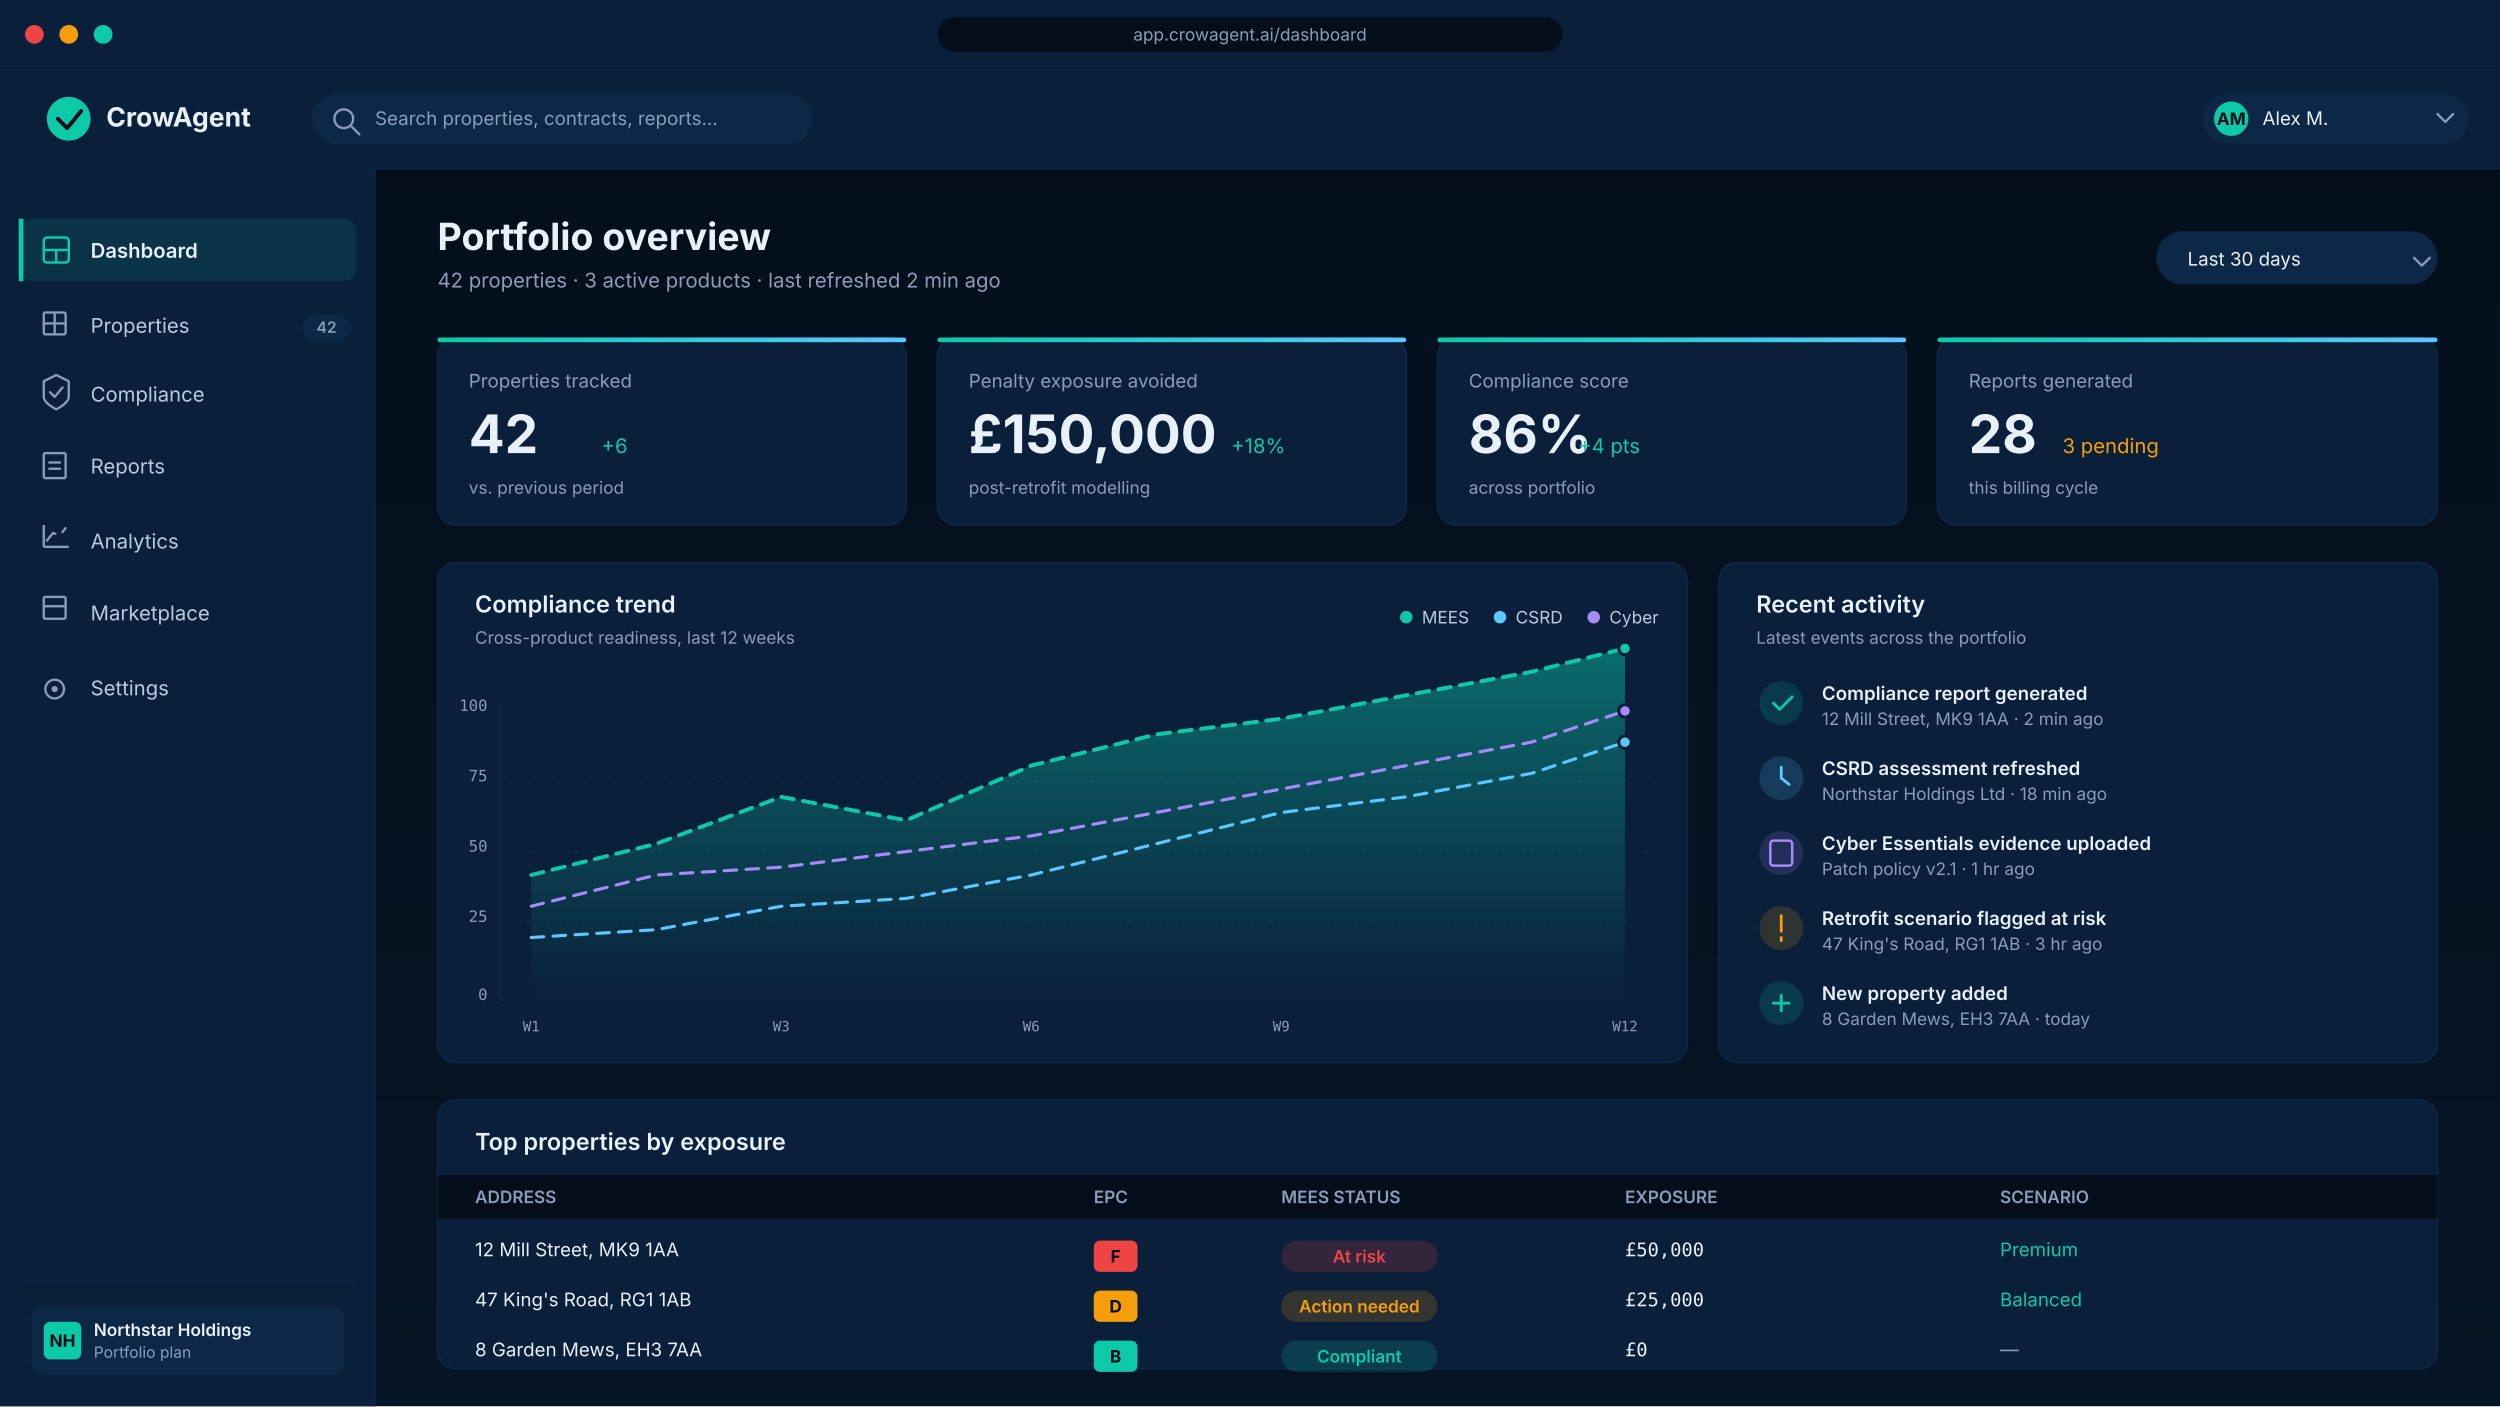
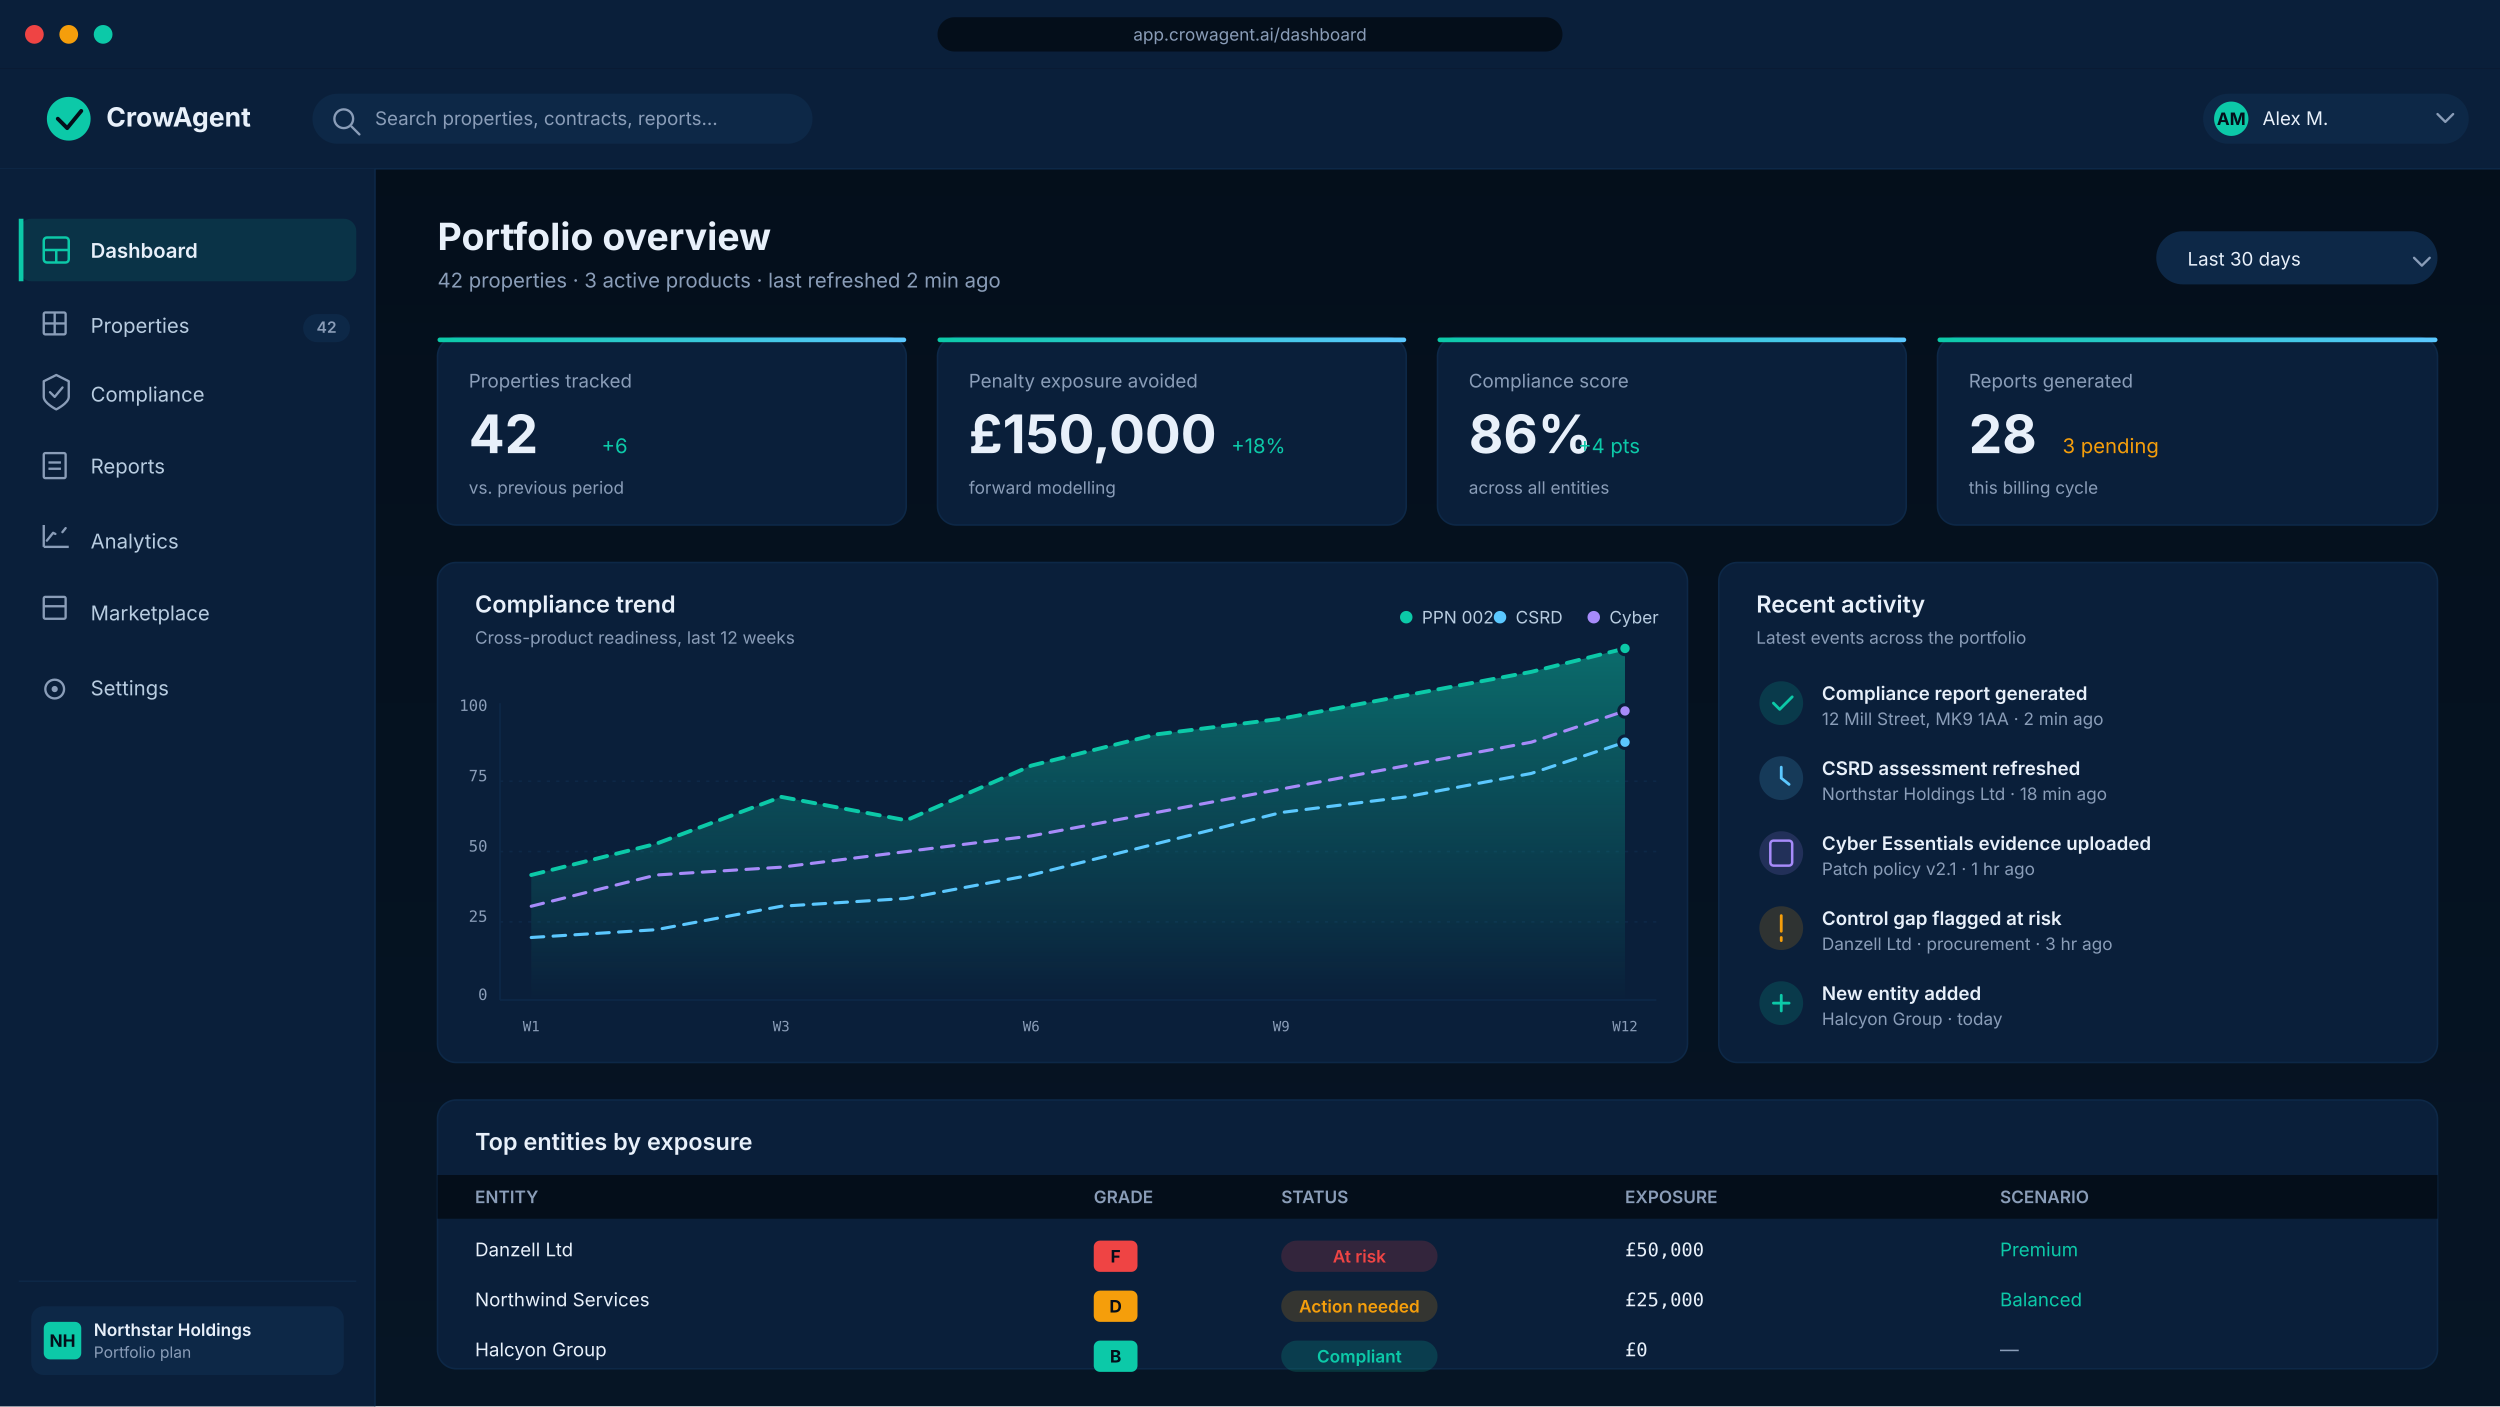
<svg xmlns="http://www.w3.org/2000/svg" viewBox="0 0 1600 900" role="img" aria-label="CrowAgent dashboard mockup with sidebar navigation, four KPI cards, line chart, and recent-activity table">
  <defs>
    <linearGradient id="bgGrad" x1="0" y1="0" x2="0" y2="1">
      <stop offset="0" stop-color="#040E1A" />
      <stop offset="1" stop-color="#061525" />
    </linearGradient>
    <linearGradient id="chartArea" x1="0" y1="0" x2="0" y2="1">
      <stop offset="0" stop-color="#0CC9A8" stop-opacity="0.45" />
      <stop offset="1" stop-color="#0CC9A8" stop-opacity="0" />
    </linearGradient>
    <linearGradient id="kpiAccent" x1="0" y1="0" x2="1" y2="0">
      <stop offset="0" stop-color="#0CC9A8" />
      <stop offset="1" stop-color="#5BC8FF" />
    </linearGradient>
  </defs>
  <style>
    .f { font-family: 'Plus Jakarta Sans', 'Inter', system-ui, sans-serif; }
    .b { font-family: 'Inter', system-ui, sans-serif; }
    .m { font-family: 'JetBrains Mono', ui-monospace, monospace; }
    @keyframes sf23ax-soft{0%,100%{opacity:1}50%{opacity:.78}}
    @keyframes sf23ax-blink{0%,100%{opacity:1}50%{opacity:.4}}
    @keyframes sf23ax-march{from{stroke-dashoffset:0}to{stroke-dashoffset:-32}}
    @keyframes sf23ax-breathe{0%,100%{opacity:1}50%{opacity:.88}}
    rect[fill="#0CC9A8"]:not([fill-opacity]){animation:sf23ax-soft 3.8s ease-in-out infinite}
    rect[fill="#F59E0B"]:not([fill-opacity]){animation:sf23ax-soft 2.6s ease-in-out infinite}
    rect[fill="#EF4444"]:not([fill-opacity]){animation:sf23ax-blink 2s ease-in-out infinite}
    rect[fill="#5BC8FF"]:not([fill-opacity]){animation:sf23ax-soft 4.4s ease-in-out infinite}
    circle[fill="#0CC9A8"]{animation:sf23ax-soft 3.8s ease-in-out infinite}
    circle[fill="#F59E0B"]{animation:sf23ax-soft 2.6s ease-in-out infinite}
    circle[fill="#EF4444"]{animation:sf23ax-blink 2s ease-in-out infinite}
    circle[fill="#5BC8FF"]{animation:sf23ax-soft 4.4s ease-in-out infinite}
    circle[fill="#A78BFA"]{animation:sf23ax-breathe 5s ease-in-out infinite}
    polyline{stroke-dasharray:8 6;animation:sf23ax-march 2.4s linear infinite}
    text[font-size="20"],text[font-size="22"],text[font-size="24"],text[font-size="26"],text[font-size="28"],text[font-size="32"],text[font-size="34"],text[font-size="56"],text[font-size="92"]{animation:sf23ax-breathe 5.4s ease-in-out infinite}
    @media (prefers-reduced-motion:reduce){*{animation:none!important}}
  </style>
  <rect width="1600" height="900" fill="url(#bgGrad)" />
  <rect x="0" y="0" width="1600" height="44" fill="#0A1F3A" />
  <circle cx="22" cy="22" r="6" fill="#EF4444" />
  <circle cx="44" cy="22" r="6" fill="#F59E0B" />
  <circle cx="66" cy="22" r="6" fill="#0CC9A8" />
  <rect x="600" y="11" width="400" height="22" rx="11" fill="#040E1A" />
  <text x="800" y="26" text-anchor="middle" class="b" font-size="11" fill="#8A9DB8">app.crowagent.ai/dashboard</text>
  <rect x="0" y="44" width="1600" height="64" fill="#0A1F3A" />
  <line x1="0" y1="108" x2="1600" y2="108" stroke="#0D2847" stroke-width="1" />
  <circle cx="44" cy="76" r="14" fill="#0CC9A8" />
  <path d="M37 76 L43 82 L52 71" stroke="#040E1A" stroke-width="2.5" fill="none" stroke-linecap="round" stroke-linejoin="round" />
  <text x="68" y="81" class="f" font-size="17" font-weight="700" fill="#E8F0FA">CrowAgent</text>
  <rect x="200" y="60" width="320" height="32" rx="16" fill="#0D2847" />
  <circle cx="220" cy="76" r="6" fill="none" stroke="#8A9DB8" stroke-width="1.5" />
  <line x1="225" y1="81" x2="230" y2="86" stroke="#8A9DB8" stroke-width="1.5" stroke-linecap="round" />
  <text x="240" y="80" class="b" font-size="12" fill="#8A9DB8">Search properties, contracts, reports…</text>
  <rect x="1410" y="60" width="170" height="32" rx="16" fill="#0D2847" />
  <circle cx="1428" cy="76" r="11" fill="#0CC9A8" />
  <text x="1428" y="80" text-anchor="middle" class="f" font-size="11" font-weight="700" fill="#040E1A">AM</text>
  <text x="1448" y="80" class="b" font-size="12" fill="#E8F0FA">Alex M.</text>
  <text x="1448" y="80" class="b" font-size="12" fill="#E8F0FA" />
  <path d="M1560 73 L1565 78 L1570 73" stroke="#8A9DB8" stroke-width="1.5" fill="none" stroke-linecap="round" stroke-linejoin="round" />
  <rect x="0" y="108" width="240" height="792" fill="#0A1F3A" />
  <line x1="240" y1="108" x2="240" y2="900" stroke="#0D2847" stroke-width="1" />
  <rect x="12" y="140" width="216" height="40" rx="8" fill="#0CC9A8" fill-opacity="0.12" />
  <rect x="12" y="140" width="3" height="40" fill="#0CC9A8" />
  <rect x="28" y="152" width="16" height="16" rx="2" fill="none" stroke="#0CC9A8" stroke-width="1.6" />
  <line x1="28" y1="160" x2="44" y2="160" stroke="#0CC9A8" stroke-width="1.6" />
  <line x1="36" y1="168" x2="36" y2="160" stroke="#0CC9A8" stroke-width="1.6" />
  <text x="58" y="165" class="b" font-size="13" font-weight="600" fill="#E8F0FA">Dashboard</text>
  <rect x="28" y="200" width="14" height="14" rx="1" fill="none" stroke="#8A9DB8" stroke-width="1.5" />
  <line x1="35" y1="200" x2="35" y2="214" stroke="#8A9DB8" stroke-width="1.5" />
  <line x1="28" y1="207" x2="42" y2="207" stroke="#8A9DB8" stroke-width="1.5" />
  <text x="58" y="213" class="b" font-size="13" fill="#B8CCE0">Properties</text>
  <rect x="194" y="201" width="30" height="18" rx="9" fill="#0D2847" />
  <text x="209" y="213" text-anchor="middle" class="b" font-size="10" font-weight="600" fill="#8A9DB8">42</text>
  <path d="M28 244 L36 240 L44 244 V254 C44 258 36 262 36 262 C36 262 28 258 28 254 Z" fill="none" stroke="#8A9DB8" stroke-width="1.5" stroke-linejoin="round" />
  <path d="M32 251 L35 254 L40 248" fill="none" stroke="#8A9DB8" stroke-width="1.5" stroke-linecap="round" stroke-linejoin="round" />
  <text x="58" y="257" class="b" font-size="13" fill="#B8CCE0">Compliance</text>
  <rect x="28" y="290" width="14" height="16" rx="1" fill="none" stroke="#8A9DB8" stroke-width="1.5" />
  <line x1="31" y1="296" x2="39" y2="296" stroke="#8A9DB8" stroke-width="1.5" />
  <line x1="31" y1="300" x2="39" y2="300" stroke="#8A9DB8" stroke-width="1.5" />
  <text x="58" y="303" class="b" font-size="13" fill="#B8CCE0">Reports</text>
  <line x1="28" y1="350" x2="44" y2="350" stroke="#8A9DB8" stroke-width="1.5" />
  <line x1="28" y1="350" x2="28" y2="336" stroke="#8A9DB8" stroke-width="1.5" />
  <polyline points="30,346 34,341 38,343 42,338" fill="none" stroke="#8A9DB8" stroke-width="1.5" stroke-linecap="round" stroke-linejoin="round" />
  <text x="58" y="351" class="b" font-size="13" fill="#B8CCE0">Analytics</text>
  <rect x="28" y="382" width="14" height="14" rx="1" fill="none" stroke="#8A9DB8" stroke-width="1.5" />
  <path d="M28 388 L42 388" stroke="#8A9DB8" stroke-width="1.5" />
  <text x="58" y="397" class="b" font-size="13" fill="#B8CCE0">Marketplace</text>
  <circle cx="35" cy="441" r="6" fill="none" stroke="#8A9DB8" stroke-width="1.5" />
  <circle cx="35" cy="441" r="2" fill="#8A9DB8" />
  <text x="58" y="445" class="b" font-size="13" fill="#B8CCE0">Settings</text>
  <line x1="12" y1="820" x2="228" y2="820" stroke="#0D2847" />
  <rect x="20" y="836" width="200" height="44" rx="8" fill="#0D2847" />
  <rect x="28" y="846" width="24" height="24" rx="4" fill="#0CC9A8" />
  <text x="40" y="862" text-anchor="middle" class="f" font-size="11" font-weight="700" fill="#040E1A">NH</text>
  <text x="60" y="855" class="b" font-size="11" font-weight="600" fill="#E8F0FA">Northstar Holdings</text>
  <text x="60" y="869" class="b" font-size="10" fill="#8A9DB8">Portfolio plan</text>
  <text x="280" y="160" class="f" font-size="24" font-weight="700" fill="#E8F0FA">Portfolio overview</text>
  <text x="280" y="184" class="b" font-size="13" fill="#8A9DB8">42 properties · 3 active products · last refreshed 2 min ago</text>
  <rect x="1380" y="148" width="180" height="34" rx="17" fill="#0D2847" />
  <text x="1400" y="170" class="b" font-size="12" fill="#E8F0FA">Last 30 days</text>
  <path d="M1545 165 L1550 170 L1555 165" stroke="#8A9DB8" stroke-width="1.5" fill="none" stroke-linecap="round" stroke-linejoin="round" />
  <rect x="280" y="216" width="300" height="120" rx="12" fill="#0A1F3A" stroke="#0D2847" />
  <rect x="280" y="216" width="300" height="3" rx="1.5" fill="url(#kpiAccent)" />
  <text x="300" y="248" class="b" font-size="12" fill="#8A9DB8">Properties tracked</text>
  <text x="300" y="290" class="f" font-size="34" font-weight="700" fill="#E8F0FA">42</text>
  <text x="385" y="290" class="b" font-size="13" fill="#0CC9A8">+6</text>
  <text x="300" y="316" class="b" font-size="11" fill="#8A9DB8">vs. previous period</text>
  <rect x="600" y="216" width="300" height="120" rx="12" fill="#0A1F3A" stroke="#0D2847" />
  <rect x="600" y="216" width="300" height="3" rx="1.5" fill="url(#kpiAccent)" />
  <text x="620" y="248" class="b" font-size="12" fill="#8A9DB8">Penalty exposure avoided</text>
  <text x="620" y="290" class="f" font-size="34" font-weight="700" fill="#E8F0FA">£150,000</text>
  <text x="788" y="290" class="b" font-size="13" fill="#0CC9A8">+18%</text>
-   <text x="620" y="316" class="b" font-size="11" fill="#8A9DB8">post-retrofit modelling</text>
+   <text x="620" y="316" class="b" font-size="11" fill="#8A9DB8">forward modelling</text>
  <rect x="920" y="216" width="300" height="120" rx="12" fill="#0A1F3A" stroke="#0D2847" />
  <rect x="920" y="216" width="300" height="3" rx="1.5" fill="url(#kpiAccent)" />
  <text x="940" y="248" class="b" font-size="12" fill="#8A9DB8">Compliance score</text>
  <text x="940" y="290" class="f" font-size="34" font-weight="700" fill="#E8F0FA">86%</text>
  <text x="1010" y="290" class="b" font-size="13" fill="#0CC9A8">+4 pts</text>
-   <text x="940" y="316" class="b" font-size="11" fill="#8A9DB8">across portfolio</text>
+   <text x="940" y="316" class="b" font-size="11" fill="#8A9DB8">across all entities</text>
  <rect x="1240" y="216" width="320" height="120" rx="12" fill="#0A1F3A" stroke="#0D2847" />
  <rect x="1240" y="216" width="320" height="3" rx="1.5" fill="url(#kpiAccent)" />
  <text x="1260" y="248" class="b" font-size="12" fill="#8A9DB8">Reports generated</text>
  <text x="1260" y="290" class="f" font-size="34" font-weight="700" fill="#E8F0FA">28</text>
  <text x="1320" y="290" class="b" font-size="13" fill="#F59E0B">3 pending</text>
  <text x="1260" y="316" class="b" font-size="11" fill="#8A9DB8">this billing cycle</text>
  <rect x="280" y="360" width="800" height="320" rx="12" fill="#0A1F3A" stroke="#0D2847" />
  <text x="304" y="392" class="f" font-size="15" font-weight="600" fill="#E8F0FA">Compliance trend</text>
  <text x="304" y="412" class="b" font-size="11" fill="#8A9DB8">Cross-product readiness, last 12 weeks</text>
  <circle cx="900" cy="395" r="4" fill="#0CC9A8" />
-   <text x="910" y="399" class="b" font-size="11" fill="#B8CCE0">MEES</text>
+   <text x="910" y="399" class="b" font-size="11" fill="#B8CCE0">PPN 002</text>
  <circle cx="960" cy="395" r="4" fill="#5BC8FF" />
  <text x="970" y="399" class="b" font-size="11" fill="#B8CCE0">CSRD</text>
  <circle cx="1020" cy="395" r="4" fill="#A78BFA" />
  <text x="1030" y="399" class="b" font-size="11" fill="#B8CCE0">Cyber</text>
  <line x1="320" y1="450" x2="320" y2="640" stroke="#0D2847" />
  <text x="312" y="455" text-anchor="end" class="m" font-size="10" fill="#8A9DB8">100</text>
  <text x="312" y="500" text-anchor="end" class="m" font-size="10" fill="#8A9DB8">75</text>
  <text x="312" y="545" text-anchor="end" class="m" font-size="10" fill="#8A9DB8">50</text>
  <text x="312" y="590" text-anchor="end" class="m" font-size="10" fill="#8A9DB8">25</text>
  <text x="312" y="640" text-anchor="end" class="m" font-size="10" fill="#8A9DB8">0</text>
  <line x1="320" y1="640" x2="1060" y2="640" stroke="#0D2847" />
  <line x1="320" y1="500" x2="1060" y2="500" stroke="#0D2847" stroke-dasharray="2 4" />
  <line x1="320" y1="545" x2="1060" y2="545" stroke="#0D2847" stroke-dasharray="2 4" />
  <line x1="320" y1="590" x2="1060" y2="590" stroke="#0D2847" stroke-dasharray="2 4" />
  <path d="M340 560 L420 540 L500 510 L580 525 L660 490 L740 470 L820 460 L900 445 L980 430 L1040 415 L1040 640 L340 640 Z" fill="url(#chartArea)" />
  <polyline points="340,560 420,540 500,510 580,525 660,490 740,470 820,460 900,445 980,430 1040,415" fill="none" stroke="#0CC9A8" stroke-width="2.5" stroke-linecap="round" stroke-linejoin="round" />
  <polyline points="340,600 420,595 500,580 580,575 660,560 740,540 820,520 900,510 980,495 1040,475" fill="none" stroke="#5BC8FF" stroke-width="2" stroke-linecap="round" stroke-linejoin="round" />
  <polyline points="340,580 420,560 500,555 580,545 660,535 740,520 820,505 900,490 980,475 1040,455" fill="none" stroke="#A78BFA" stroke-width="2" stroke-linecap="round" stroke-linejoin="round" />
  <circle cx="1040" cy="415" r="4" fill="#0CC9A8" stroke="#0A1F3A" stroke-width="2" />
  <circle cx="1040" cy="475" r="4" fill="#5BC8FF" stroke="#0A1F3A" stroke-width="2" />
  <circle cx="1040" cy="455" r="4" fill="#A78BFA" stroke="#0A1F3A" stroke-width="2" />
  <text x="340" y="660" text-anchor="middle" class="m" font-size="9" fill="#8A9DB8">W1</text>
  <text x="500" y="660" text-anchor="middle" class="m" font-size="9" fill="#8A9DB8">W3</text>
  <text x="660" y="660" text-anchor="middle" class="m" font-size="9" fill="#8A9DB8">W6</text>
  <text x="820" y="660" text-anchor="middle" class="m" font-size="9" fill="#8A9DB8">W9</text>
  <text x="1040" y="660" text-anchor="middle" class="m" font-size="9" fill="#8A9DB8">W12</text>
  <rect x="1100" y="360" width="460" height="320" rx="12" fill="#0A1F3A" stroke="#0D2847" />
  <text x="1124" y="392" class="f" font-size="15" font-weight="600" fill="#E8F0FA">Recent activity</text>
  <text x="1124" y="412" class="b" font-size="11" fill="#8A9DB8">Latest events across the portfolio</text>
  <circle cx="1140" cy="450" r="14" fill="#0CC9A8" fill-opacity="0.16" />
  <path d="M1135 450 L1139 454 L1147 446" stroke="#0CC9A8" stroke-width="1.8" fill="none" stroke-linecap="round" stroke-linejoin="round" />
  <text x="1166" y="448" class="b" font-size="12" font-weight="600" fill="#E8F0FA">Compliance report generated</text>
  <text x="1166" y="464" class="b" font-size="11" fill="#8A9DB8">12 Mill Street, MK9 1AA · 2 min ago</text>
  <circle cx="1140" cy="498" r="14" fill="#5BC8FF" fill-opacity="0.16" />
  <path d="M1140 491 V498 L1145 502" stroke="#5BC8FF" stroke-width="1.8" fill="none" stroke-linecap="round" />
  <text x="1166" y="496" class="b" font-size="12" font-weight="600" fill="#E8F0FA">CSRD assessment refreshed</text>
  <text x="1166" y="512" class="b" font-size="11" fill="#8A9DB8">Northstar Holdings Ltd · 18 min ago</text>
  <circle cx="1140" cy="546" r="14" fill="#A78BFA" fill-opacity="0.16" />
  <rect x="1133" y="538" width="14" height="16" rx="2" fill="none" stroke="#A78BFA" stroke-width="1.6" />
  <text x="1166" y="544" class="b" font-size="12" font-weight="600" fill="#E8F0FA">Cyber Essentials evidence uploaded</text>
  <text x="1166" y="560" class="b" font-size="11" fill="#8A9DB8">Patch policy v2.1 · 1 hr ago</text>
  <circle cx="1140" cy="594" r="14" fill="#F59E0B" fill-opacity="0.16" />
  <path d="M1140 586 V596 M1140 600 V602" stroke="#F59E0B" stroke-width="1.8" stroke-linecap="round" />
-   <text x="1166" y="592" class="b" font-size="12" font-weight="600" fill="#E8F0FA">Retrofit scenario flagged at risk</text>
-   <text x="1166" y="608" class="b" font-size="11" fill="#8A9DB8">47 King's Road, RG1 1AB · 3 hr ago</text>
+   <text x="1166" y="592" class="b" font-size="12" font-weight="600" fill="#E8F0FA">Control gap flagged at risk</text>
+   <text x="1166" y="608" class="b" font-size="11" fill="#8A9DB8">Danzell Ltd · procurement · 3 hr ago</text>
  <circle cx="1140" cy="642" r="14" fill="#0CC9A8" fill-opacity="0.16" />
  <line x1="1135" y1="642" x2="1145" y2="642" stroke="#0CC9A8" stroke-width="1.8" stroke-linecap="round" />
  <line x1="1140" y1="637" x2="1140" y2="647" stroke="#0CC9A8" stroke-width="1.8" stroke-linecap="round" />
-   <text x="1166" y="640" class="b" font-size="12" font-weight="600" fill="#E8F0FA">New property added</text>
-   <text x="1166" y="656" class="b" font-size="11" fill="#8A9DB8">8 Garden Mews, EH3 7AA · today</text>
+   <text x="1166" y="640" class="b" font-size="12" font-weight="600" fill="#E8F0FA">New entity added</text>
+   <text x="1166" y="656" class="b" font-size="11" fill="#8A9DB8">Halcyon Group · today</text>
  <rect x="280" y="704" width="1280" height="172" rx="12" fill="#0A1F3A" stroke="#0D2847" />
-   <text x="304" y="736" class="f" font-size="15" font-weight="600" fill="#E8F0FA">Top properties by exposure</text>
+   <text x="304" y="736" class="f" font-size="15" font-weight="600" fill="#E8F0FA">Top entities by exposure</text>
  <rect x="280" y="752" width="1280" height="28" fill="#040E1A" />
-   <text x="304" y="770" class="b" font-size="11" font-weight="600" fill="#8A9DB8">ADDRESS</text>
-   <text x="700" y="770" class="b" font-size="11" font-weight="600" fill="#8A9DB8">EPC</text>
-   <text x="820" y="770" class="b" font-size="11" font-weight="600" fill="#8A9DB8">MEES STATUS</text>
+   <text x="304" y="770" class="b" font-size="11" font-weight="600" fill="#8A9DB8">ENTITY</text>
+   <text x="700" y="770" class="b" font-size="11" font-weight="600" fill="#8A9DB8">GRADE</text>
+   <text x="820" y="770" class="b" font-size="11" font-weight="600" fill="#8A9DB8">STATUS</text>
  <text x="1040" y="770" class="b" font-size="11" font-weight="600" fill="#8A9DB8">EXPOSURE</text>
  <text x="1280" y="770" class="b" font-size="11" font-weight="600" fill="#8A9DB8">SCENARIO</text>
-   <text x="304" y="804" class="b" font-size="12" fill="#E8F0FA">12 Mill Street, MK9 1AA</text>
+   <text x="304" y="804" class="b" font-size="12" fill="#E8F0FA">Danzell Ltd</text>
  <rect x="700" y="794" width="28" height="20" rx="4" fill="#EF4444" />
  <text x="714" y="808" text-anchor="middle" class="f" font-size="11" font-weight="700" fill="#040E1A">F</text>
  <rect x="820" y="794" width="100" height="20" rx="10" fill="#EF4444" fill-opacity="0.18" />
  <text x="870" y="808" text-anchor="middle" class="b" font-size="11" font-weight="600" fill="#EF4444">At risk</text>
  <text x="1040" y="804" class="m" font-size="12" fill="#E8F0FA">£50,000</text>
  <text x="1280" y="804" class="b" font-size="12" fill="#0CC9A8">Premium</text>
-   <text x="304" y="836" class="b" font-size="12" fill="#E8F0FA">47 King's Road, RG1 1AB</text>
+   <text x="304" y="836" class="b" font-size="12" fill="#E8F0FA">Northwind Services</text>
  <rect x="700" y="826" width="28" height="20" rx="4" fill="#F59E0B" />
  <text x="714" y="840" text-anchor="middle" class="f" font-size="11" font-weight="700" fill="#040E1A">D</text>
  <rect x="820" y="826" width="100" height="20" rx="10" fill="#F59E0B" fill-opacity="0.18" />
  <text x="870" y="840" text-anchor="middle" class="b" font-size="11" font-weight="600" fill="#F59E0B">Action needed</text>
  <text x="1040" y="836" class="m" font-size="12" fill="#E8F0FA">£25,000</text>
  <text x="1280" y="836" class="b" font-size="12" fill="#0CC9A8">Balanced</text>
-   <text x="304" y="868" class="b" font-size="12" fill="#E8F0FA">8 Garden Mews, EH3 7AA</text>
+   <text x="304" y="868" class="b" font-size="12" fill="#E8F0FA">Halcyon Group</text>
  <rect x="700" y="858" width="28" height="20" rx="4" fill="#0CC9A8" />
  <text x="714" y="872" text-anchor="middle" class="f" font-size="11" font-weight="700" fill="#040E1A">B</text>
  <rect x="820" y="858" width="100" height="20" rx="10" fill="#0CC9A8" fill-opacity="0.18" />
  <text x="870" y="872" text-anchor="middle" class="b" font-size="11" font-weight="600" fill="#0CC9A8">Compliant</text>
  <text x="1040" y="868" class="m" font-size="12" fill="#E8F0FA">£0</text>
  <text x="1280" y="868" class="b" font-size="12" fill="#8A9DB8">—</text>
</svg>
